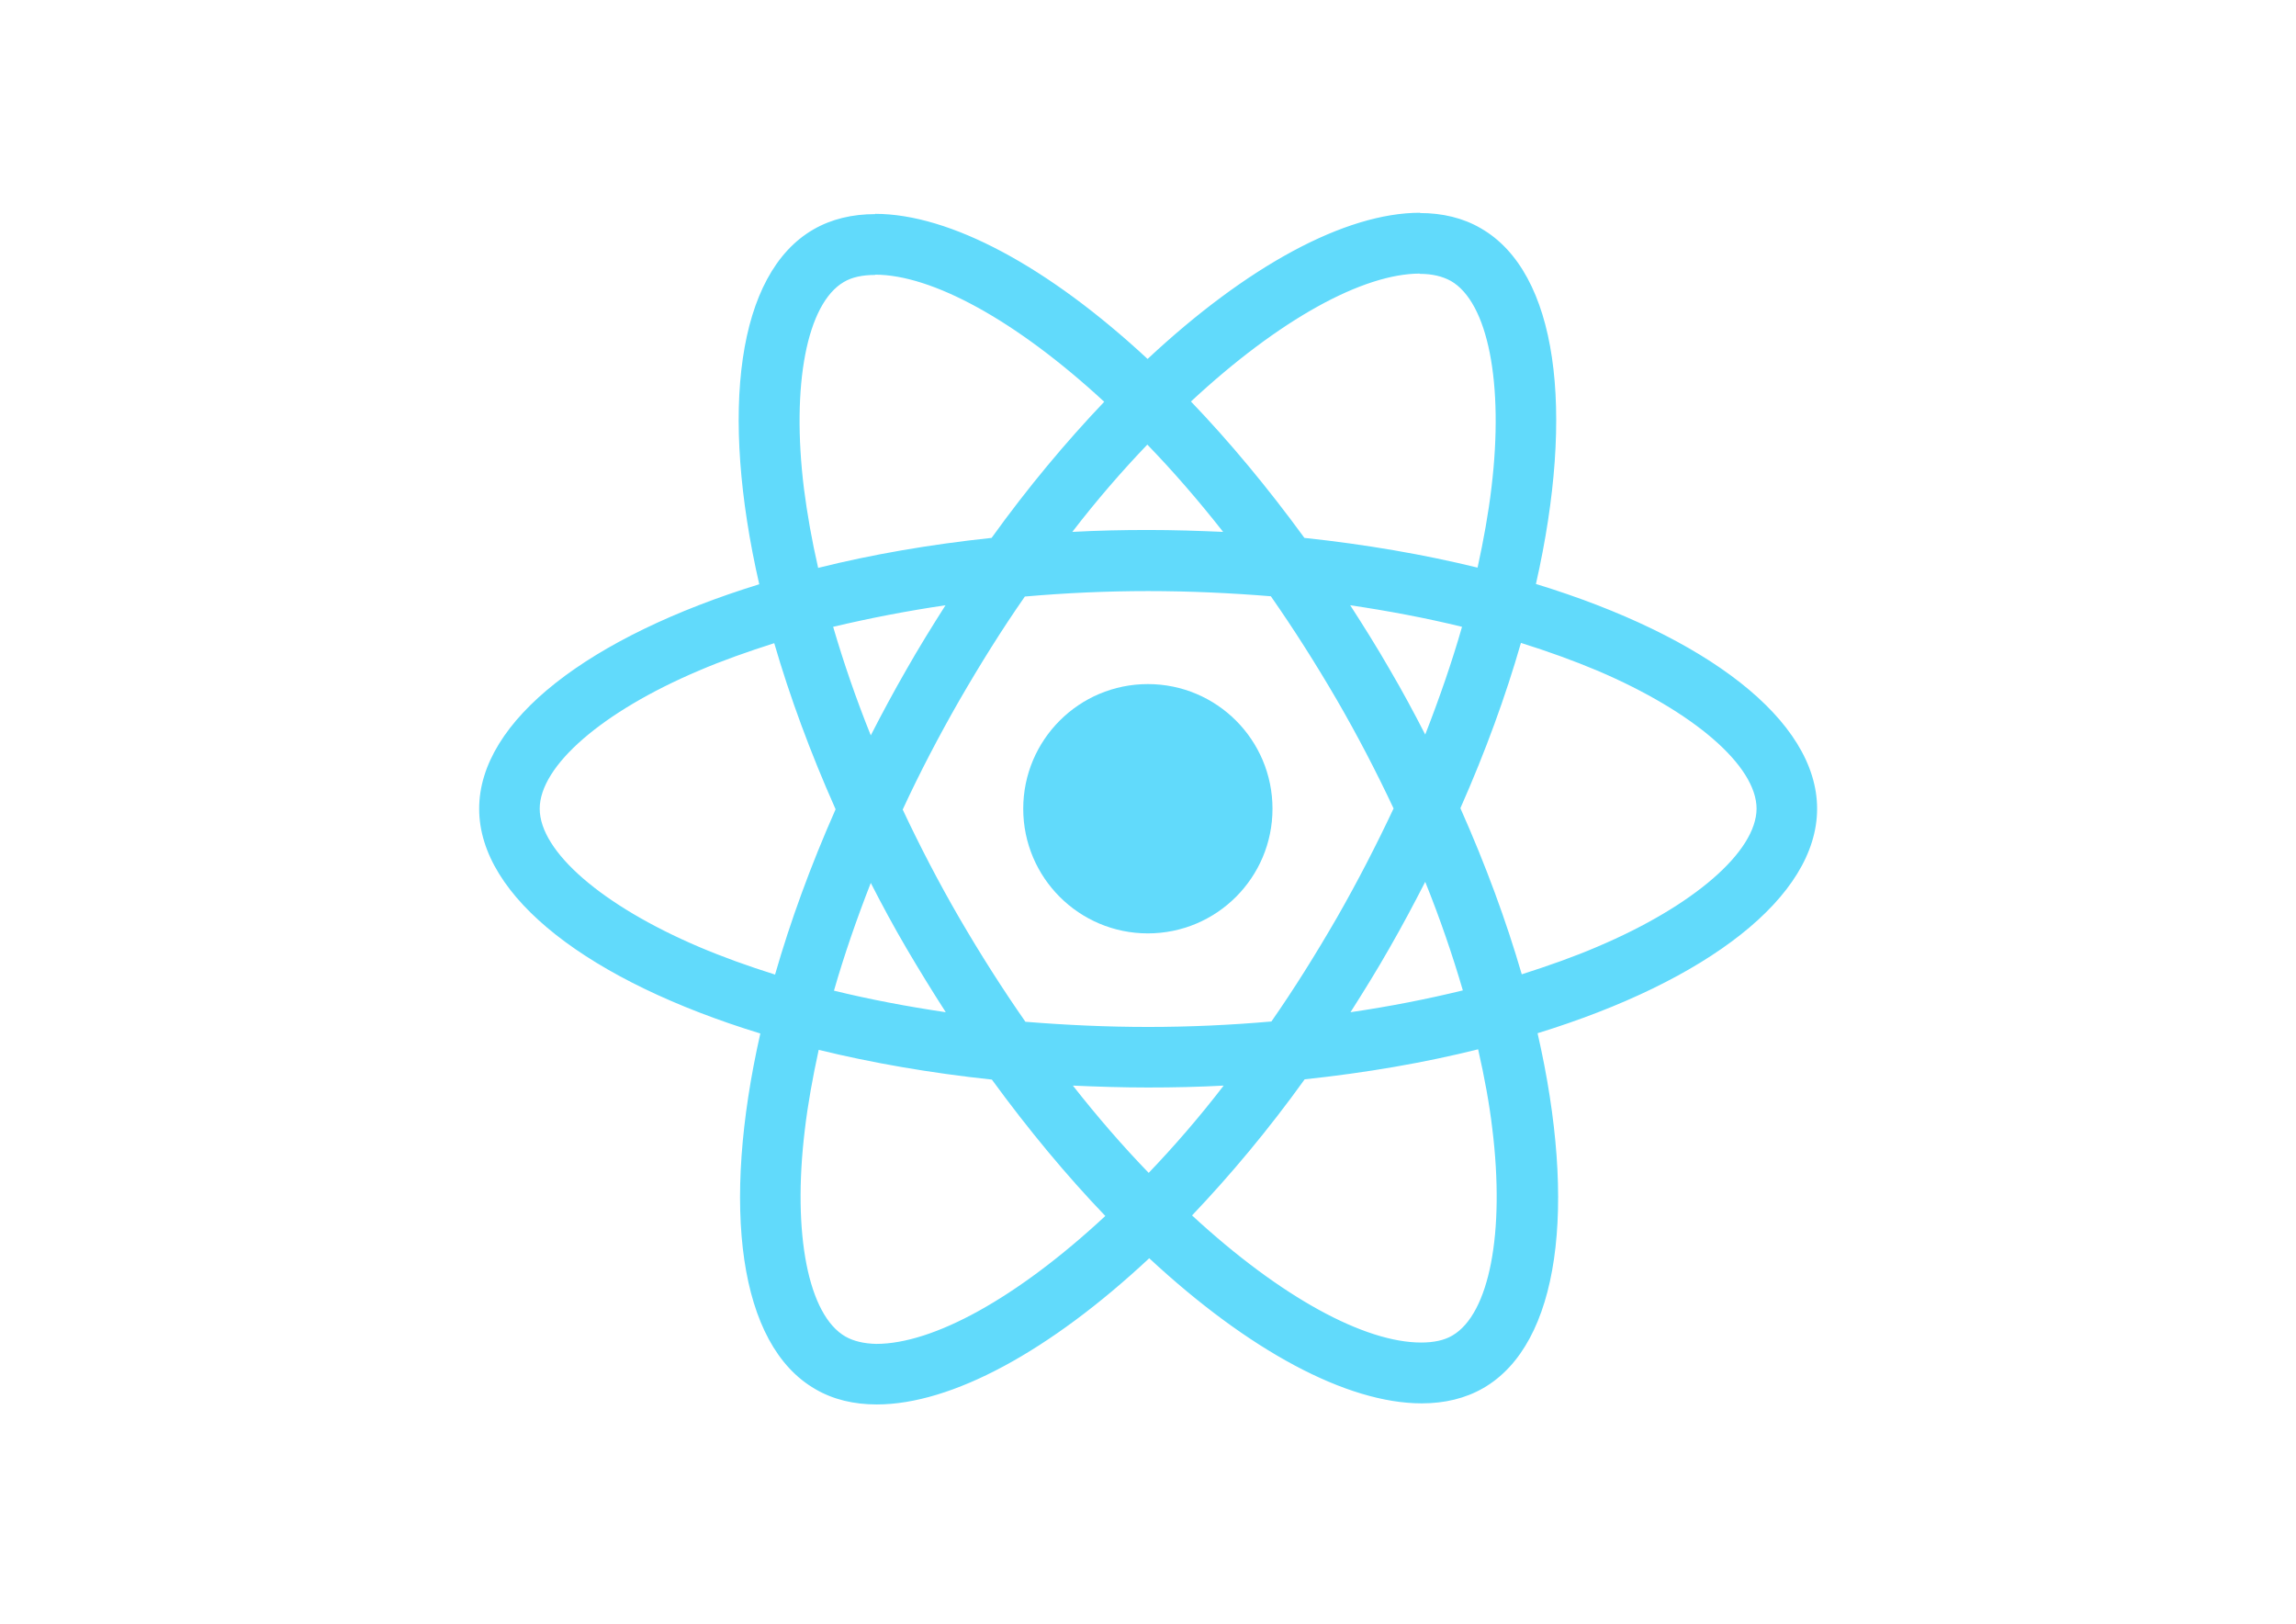
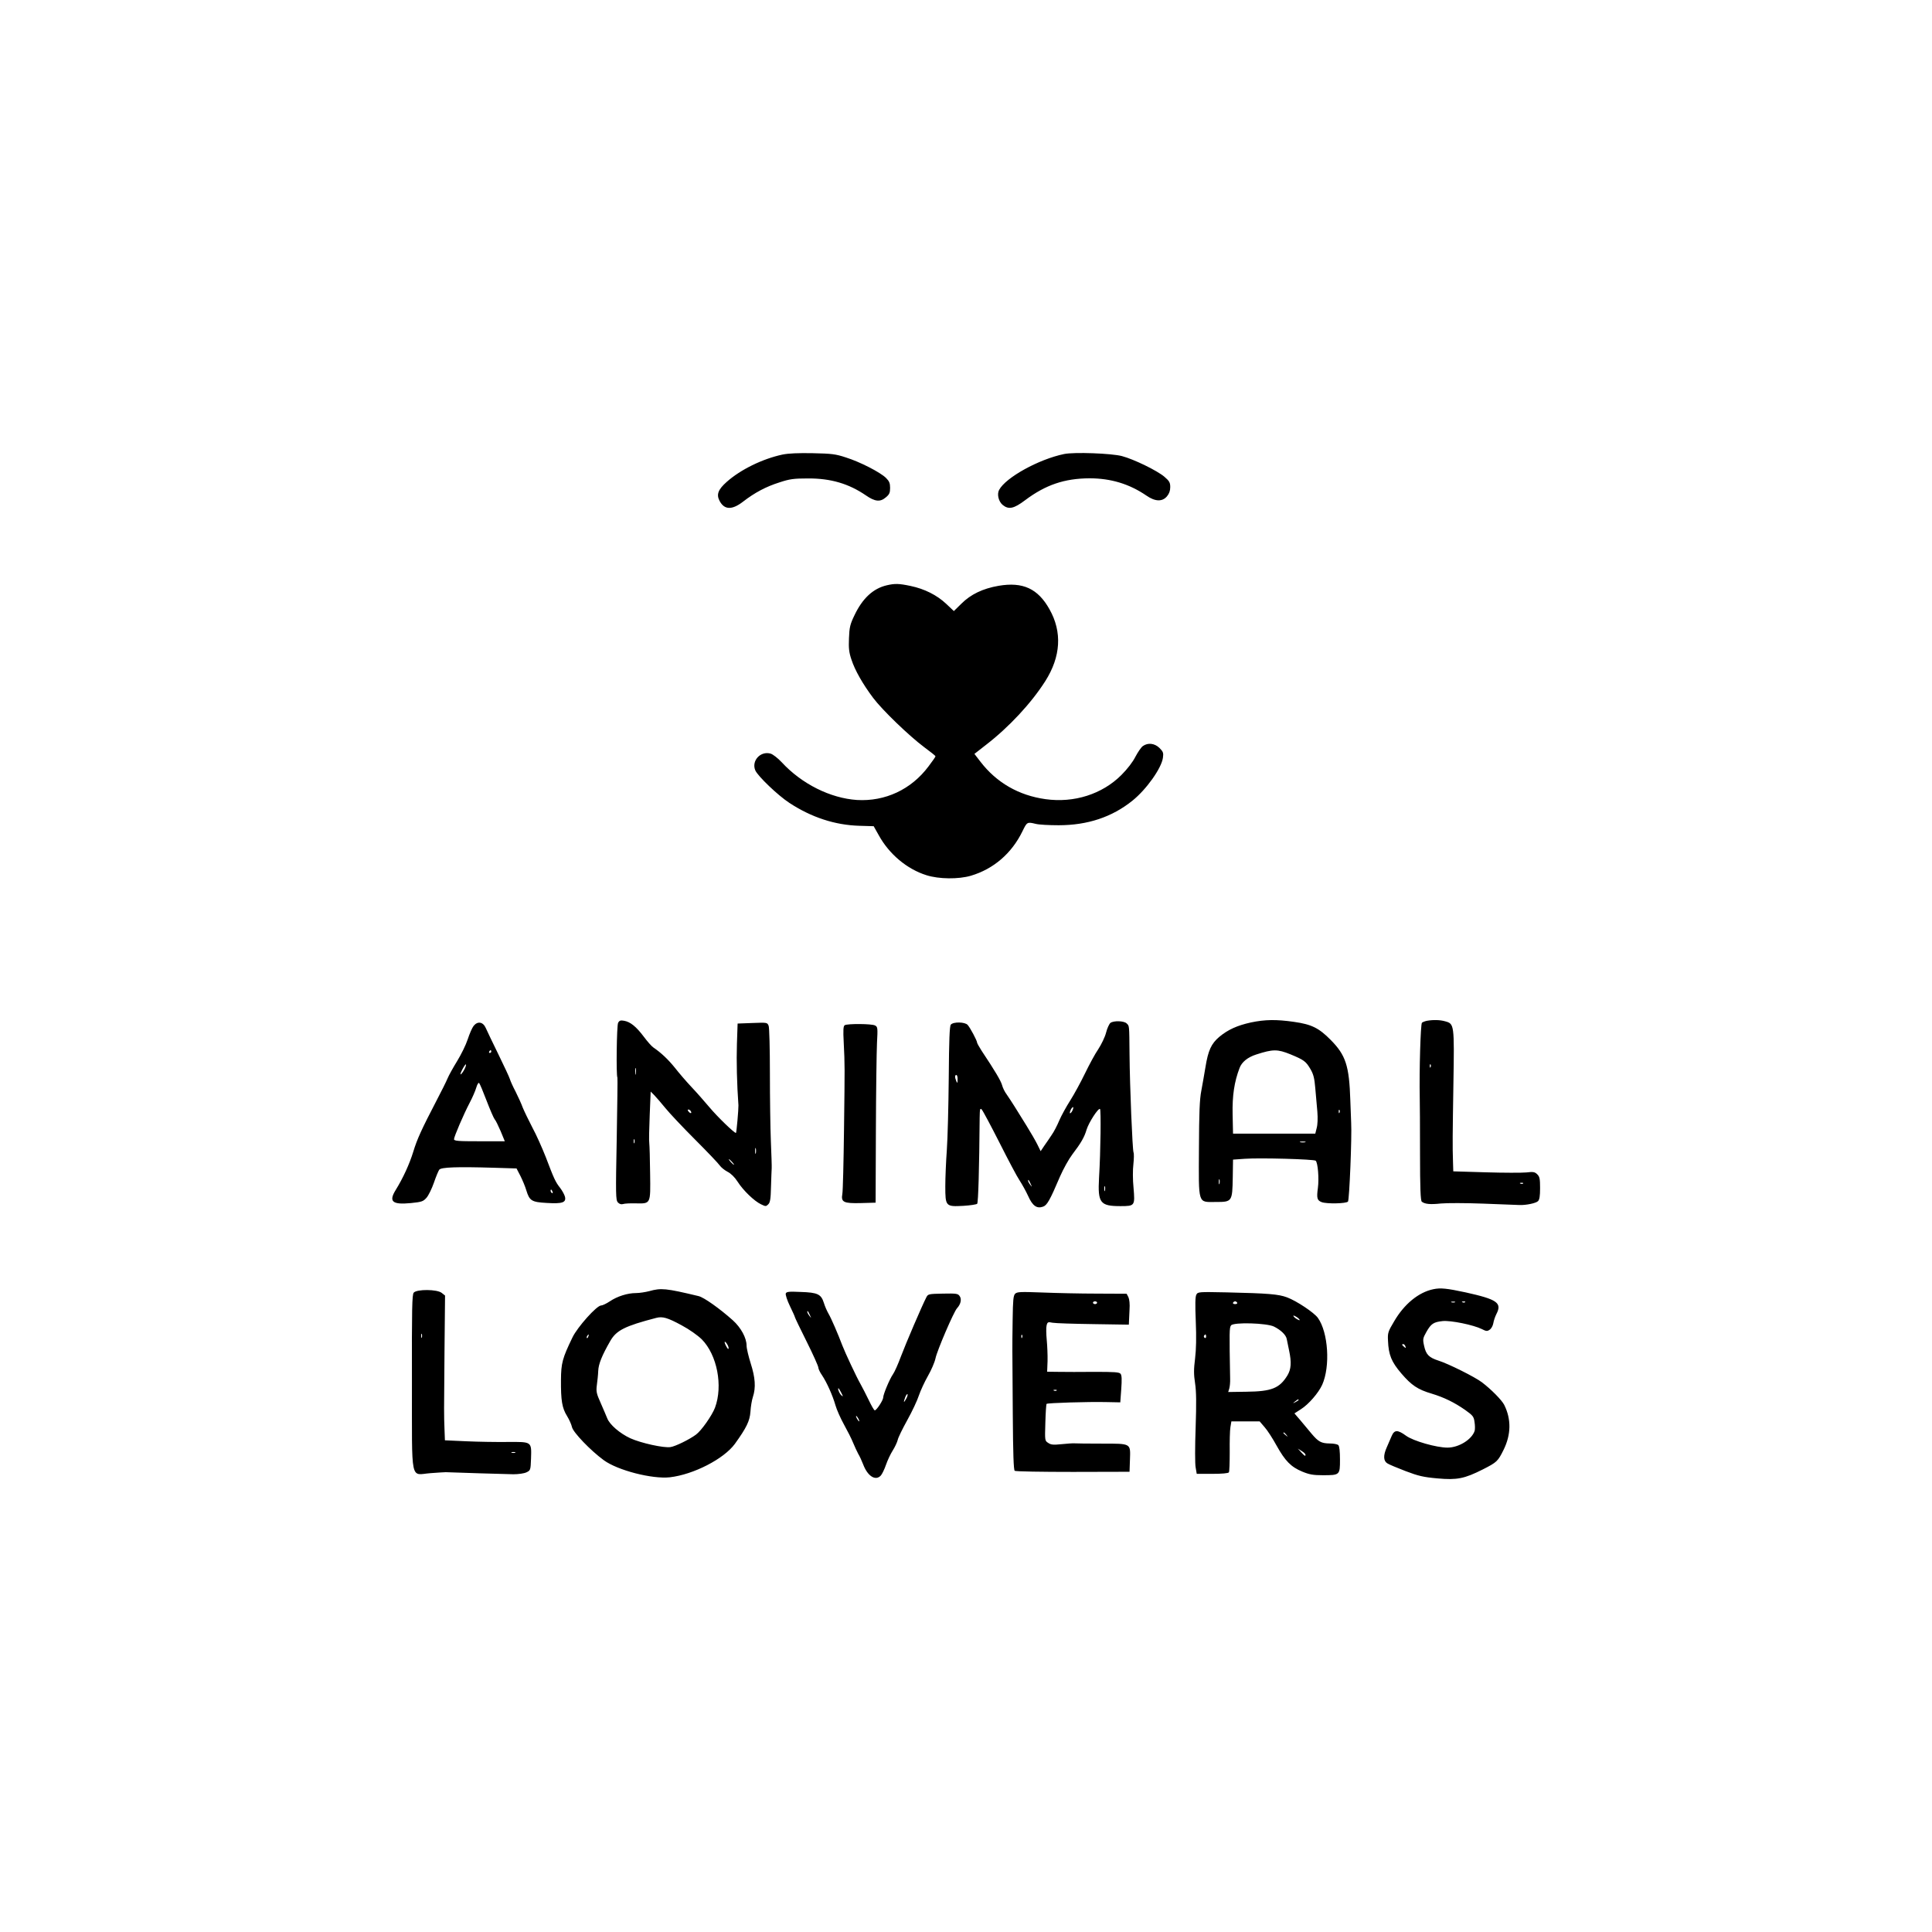
- <svg xmlns="http://www.w3.org/2000/svg" viewBox="0 0 841.9 595.3">
-   <g fill="#61DAFB">
-     <path d="M666.3 296.5c0-32.5-40.7-63.3-103.1-82.4 14.4-63.6 8-114.2-20.2-130.4-6.5-3.8-14.1-5.6-22.4-5.6v22.3c4.6 0 8.3.9 11.4 2.6 13.6 7.8 19.5 37.5 14.9 75.7-1.1 9.4-2.9 19.3-5.1 29.4-19.6-4.8-41-8.5-63.5-10.9-13.5-18.5-27.5-35.3-41.6-50 32.6-30.3 63.2-46.9 84-46.9V78c-27.5 0-63.5 19.6-99.9 53.6-36.4-33.8-72.4-53.2-99.9-53.2v22.3c20.7 0 51.4 16.5 84 46.6-14 14.7-28 31.4-41.3 49.9-22.6 2.4-44 6.1-63.6 11-2.3-10-4-19.7-5.2-29-4.7-38.2 1.1-67.9 14.6-75.8 3-1.8 6.9-2.6 11.5-2.6V78.5c-8.4 0-16 1.8-22.6 5.6-28.1 16.2-34.4 66.7-19.9 130.1-62.2 19.2-102.7 49.9-102.7 82.3 0 32.5 40.7 63.3 103.1 82.4-14.4 63.6-8 114.2 20.2 130.4 6.5 3.8 14.1 5.6 22.5 5.6 27.5 0 63.5-19.6 99.9-53.6 36.4 33.8 72.4 53.2 99.9 53.2 8.4 0 16-1.8 22.6-5.6 28.1-16.2 34.4-66.7 19.9-130.1 62-19.1 102.5-49.9 102.5-82.3zm-130.2-66.7c-3.7 12.9-8.3 26.2-13.5 39.5-4.1-8-8.4-16-13.1-24-4.6-8-9.5-15.8-14.4-23.4 14.2 2.1 27.9 4.7 41 7.9zm-45.8 106.5c-7.8 13.5-15.8 26.3-24.1 38.2-14.9 1.3-30 2-45.2 2-15.1 0-30.2-.7-45-1.9-8.3-11.9-16.4-24.6-24.2-38-7.6-13.1-14.5-26.4-20.8-39.8 6.2-13.4 13.2-26.8 20.7-39.9 7.8-13.5 15.8-26.3 24.1-38.2 14.9-1.3 30-2 45.2-2 15.1 0 30.2.7 45 1.9 8.3 11.9 16.4 24.6 24.2 38 7.6 13.1 14.5 26.4 20.8 39.8-6.3 13.4-13.2 26.8-20.7 39.9zm32.3-13c5.4 13.4 10 26.8 13.8 39.8-13.1 3.2-26.9 5.9-41.2 8 4.9-7.7 9.8-15.6 14.4-23.7 4.6-8 8.9-16.1 13-24.1zM421.2 430c-9.3-9.6-18.6-20.3-27.8-32 9 .4 18.2.7 27.5.7 9.4 0 18.7-.2 27.8-.7-9 11.7-18.3 22.4-27.5 32zm-74.4-58.9c-14.2-2.1-27.9-4.7-41-7.9 3.7-12.9 8.3-26.2 13.5-39.5 4.1 8 8.4 16 13.1 24 4.7 8 9.5 15.8 14.4 23.4zM420.7 163c9.3 9.6 18.6 20.3 27.8 32-9-.4-18.2-.7-27.5-.7-9.4 0-18.7.2-27.8.7 9-11.7 18.3-22.4 27.5-32zm-74 58.9c-4.9 7.7-9.8 15.6-14.4 23.7-4.6 8-8.9 16-13 24-5.4-13.4-10-26.8-13.8-39.8 13.1-3.1 26.9-5.8 41.2-7.9zm-90.5 125.2c-35.4-15.1-58.3-34.9-58.3-50.6 0-15.7 22.9-35.6 58.3-50.6 8.6-3.7 18-7 27.7-10.1 5.7 19.6 13.2 40 22.5 60.9-9.2 20.8-16.6 41.1-22.2 60.6-9.9-3.1-19.3-6.5-28-10.2zM310 490c-13.6-7.8-19.5-37.5-14.9-75.7 1.1-9.4 2.9-19.3 5.1-29.4 19.6 4.8 41 8.5 63.5 10.9 13.5 18.5 27.5 35.3 41.6 50-32.6 30.3-63.2 46.9-84 46.9-4.5-.1-8.3-1-11.3-2.7zm237.2-76.2c4.7 38.2-1.1 67.9-14.6 75.8-3 1.8-6.9 2.6-11.5 2.6-20.7 0-51.4-16.5-84-46.6 14-14.7 28-31.4 41.3-49.9 22.6-2.4 44-6.1 63.6-11 2.3 10.1 4.1 19.8 5.2 29.1zm38.5-66.7c-8.6 3.7-18 7-27.7 10.1-5.7-19.6-13.2-40-22.5-60.9 9.2-20.8 16.6-41.1 22.2-60.6 9.9 3.1 19.3 6.5 28.1 10.2 35.4 15.1 58.3 34.9 58.3 50.6-.1 15.7-23 35.6-58.4 50.6zM320.8 78.4z" />
-     <circle cx="420.9" cy="296.5" r="45.7" />
-     <path d="M520.5 78.1z" />
-   </g>
+ <svg xmlns="http://www.w3.org/2000/svg" version="1.0" width="1866.667" height="1866.667" viewBox="0 0 1400 1400">
+   <path d="M567 329.4c-14.5 3.1-30.4 10.9-40.4 19.8-6.2 5.5-7.6 9.1-5.2 13.7 3.5 6.7 9.1 6.8 17.2.5 8.3-6.4 16.5-10.8 26.4-13.9 7.3-2.4 10.2-2.8 20.5-2.8 16.5-.1 29.6 3.8 42 12.3 6.5 4.5 10.3 4.9 14.3 1.5 2.7-2.2 3.2-3.4 3.2-7 0-3.4-.6-4.8-3-7.2-4.2-4.1-18.8-11.6-29-14.8-7.5-2.5-10.4-2.8-24-3.1-10.5-.2-17.6.1-22 1zM771.1 329c-18.4 3.8-42.3 17-47.1 26-1.7 3.2-.4 8.5 2.7 11 4.3 3.4 8 2.6 16.1-3.5 14.9-11.2 28.6-15.8 46.7-15.9 15.5 0 28.9 4.1 41.2 12.5 6.3 4.4 11.5 4.6 14.9.6 1.6-1.9 2.4-4 2.4-6.7 0-3.3-.6-4.4-4.2-7.5-5.3-4.5-22.1-12.7-30.8-15-7.5-2-34.7-3-41.9-1.5zM642.7 424.1c-10 2.3-17.7 9.5-23.5 21.7-3.2 6.6-3.7 8.8-4 16.7-.3 7.3 0 10.2 1.8 15.5 2.5 7.7 8.2 17.7 15.7 27.7 6.6 8.8 26.1 27.6 37.1 35.8 4.5 3.3 8.1 6.2 8.1 6.5.1.3-2.2 3.6-5.1 7.4-12.5 16.7-31.4 25.5-51.8 24.3-19.3-1.3-40-11.6-54.5-27.3-2.8-3-6.4-5.8-8.1-6.3-7.3-2.1-14 5.2-11.1 12.1 1.8 4.2 16.3 18.1 24.7 23.6 16 10.5 33.1 16.1 50.8 16.6l10.3.3 3.6 6.4c7.6 13.9 20.6 24.7 34.6 29.1 9.1 2.9 23.3 3 32.2.4 16.5-4.9 29.6-16.2 37.4-32.2 3.3-6.8 3.4-6.9 9.6-5.4 2.2.6 9.7 1 16.6 1 21 0 38.7-5.9 53.5-17.8 10.2-8.2 21.1-23.6 22.1-31.1.5-3.5.2-4.4-2.5-7.1-3.5-3.4-8.3-4-12-1.4-1.2.8-3.6 4.3-5.4 7.7-1.9 3.8-5.8 8.9-10.2 13.3-13.9 13.9-34.3 20.4-55 17.5-19.4-2.7-35.5-12-47.1-27.1l-4.4-5.7 8.2-6.4c16.9-13 33.1-30.5 43.2-46.4 11.2-17.7 12.3-35.5 3-52-8.4-15-19.3-20-36.9-17-11.5 2-20.2 6.2-27 13l-5.4 5.3-5.5-5.2c-6.8-6.4-15.8-10.9-25.9-13-8.5-1.8-11.4-1.8-17.1-.5zM447.9 741.2c-1 1.8-1.5 38-.5 39.7.2.3-.1 20.4-.5 44.5-.8 40.6-.7 44.1.8 45.9 1.2 1.2 2.4 1.6 3.8 1.2 1.1-.4 5.2-.6 9-.5 11.2.2 10.9.8 10.6-21.6-.1-10.4-.4-20.3-.6-21.9-.3-1.7-.1-10.8.3-20.3l.7-17.2 2.7 2.7c1.5 1.6 5.1 5.7 8 9.3 2.9 3.6 12.5 13.8 21.5 22.8 8.9 8.9 17 17.4 17.9 18.8 1 1.4 3.5 3.4 5.6 4.5 2.4 1.2 5.2 3.9 7.3 7.2 4 6.3 12.1 14.1 17 16.4 3.3 1.6 3.6 1.6 5.2 0 1.4-1.3 1.8-4 2-12.9.2-6.2.4-12.2.5-13.3.1-1.1-.2-9.9-.6-19.5-.4-9.6-.7-31.8-.7-49.3 0-17.8-.4-32.9-.9-34.3-1-2.5-1-2.5-11.7-2.1l-10.8.4-.5 14.9c-.4 11.9 0 29.2 1.1 44.4.1 2.7-1.4 20-1.8 20-1.3 0-13.4-11.7-19.1-18.5-3.7-4.4-9.6-11.1-13.3-15-3.6-3.8-8.9-10-11.8-13.7-4.9-6.1-10-10.9-15.7-14.8-1.2-.8-4.3-4.3-6.9-7.8-5.5-7.3-9.7-10.7-14.2-11.5-2.6-.5-3.5-.2-4.4 1.5zm12.8 37c-.2 1.3-.4.5-.4-1.7-.1-2.2.1-3.2.4-2.3.2 1 .2 2.8 0 4zm39.8 26.9c1.1 1.7-.1 2.1-1.5.4-.8-.9-.8-1.5-.2-1.5.6 0 1.4.5 1.7 1.1zm-40.8 23.1c-.3.7-.5.2-.5-1.2s.2-1.9.5-1.3c.2.7.2 1.9 0 2.5zm88 7.5c-.3 1-.5.2-.5-1.7s.2-2.7.5-1.8c.2 1 .2 2.6 0 3.5zm-17.2 6.3c1 1.1 1.6 2 1.3 2-.3 0-1.3-.9-2.3-2-1-1.1-1.6-2-1.3-2 .3 0 1.3.9 2.3 2zM906.5 740.9c-10 2.2-16.6 5.2-22.9 10.4-5.9 5-8.1 9.8-10.1 22.1-.8 5-2.2 12.7-3 17.1-1.2 6.1-1.6 15.9-1.7 41.6-.2 41.4-1 38.9 12.2 38.9 11.8 0 12-.2 12.3-17.7l.2-13 8.5-.6c11.2-.8 50.2.3 51.4 1.4 1.6 1.5 2.5 13.1 1.6 19.7-1 7.4-.6 9 2.7 10.3 3.7 1.4 17.9 1.1 19.1-.4 1-1.2 2.9-47 2.3-57.2-.1-2.8-.4-10-.6-16-.8-25.3-3.3-32.9-14.3-44-8.5-8.6-13.8-11.2-26.4-13-13.1-1.9-21.2-1.7-31.3.4zm28.6 23.1c9.9 4.1 11.2 5.1 14.5 10.7 2.2 3.8 2.9 6.6 3.5 13.8.4 4.9 1.1 12.6 1.5 17 .4 4.9.2 9.6-.5 12l-1 4h-59.6l-.3-13.9c-.3-13.6 1.2-23.6 5-33.6 1.6-4.4 5.9-7.9 12.2-9.9 12.1-3.9 15.3-3.9 24.7-.1zm35.6 42.2c-.3.8-.6.5-.6-.6-.1-1.1.2-1.7.5-1.3.3.3.4 1.2.1 1.9zm-24.9 21.5c-1 .2-2.6.2-3.5 0-1-.3-.2-.5 1.7-.5s2.7.2 1.8.5zm-62.1 30c-.3 1-.5.4-.5-1.2 0-1.7.2-2.4.5-1.8.2.7.2 2.1 0 3zM1034 739.7c-1.4.3-3 .9-3.6 1.4-1 .9-2 34.7-1.6 54.4.1 3.3.2 21.4.2 40.2 0 25.5.4 34.4 1.3 35.1 2.3 1.8 6.3 2.1 13.8 1.3 4.1-.4 18-.4 30.9.1 12.9.5 24.6 1 26 1 4.8.2 12-1.3 13.5-2.8 1.1-1.1 1.5-3.7 1.5-9.5 0-6.6-.3-8.2-2-9.9-1.8-1.8-2.9-2-8-1.4-3.2.3-16.5.3-29.4-.1l-23.5-.7-.2-6.7c-.4-11.8-.3-19 .3-57.1.7-42.6.6-43.1-5.9-44.9-3.8-1.1-8.7-1.2-13.3-.4zm2.7 33.5c-.3.8-.6.5-.6-.6-.1-1.1.2-1.7.5-1.3.3.3.4 1.2.1 1.9zm67 84.4c-.3.3-1.2.4-1.9.1-.8-.3-.5-.6.6-.6 1.1-.1 1.7.2 1.3.5zM804.7 741.2c-.9.7-2.4 3.9-3.2 7.1-.8 3.2-3.4 8.5-5.6 11.9-2.3 3.3-6.6 11.3-9.7 17.7-3.1 6.4-7.9 15.2-10.7 19.6-2.8 4.4-6.4 10.9-7.9 14.4-1.5 3.6-3.9 8.3-5.5 10.5-1.5 2.3-3.9 5.8-5.4 7.9l-2.6 3.9-2.4-4.9c-1.3-2.6-4.8-8.7-7.8-13.5-3-4.8-6.9-11.1-8.7-14-1.8-2.9-4.4-6.8-5.7-8.7-1.4-1.8-2.9-4.9-3.4-6.9-.9-3.1-5-10.1-14.8-24.8-1.8-2.8-3.3-5.5-3.3-6 0-1.3-4.9-10.6-6.8-12.7-1.9-2.2-10.4-2.4-12.2-.2-.9 1.1-1.3 11.1-1.5 38.7-.2 20.5-.8 44-1.4 52.3-.6 8.2-1.1 20-1.1 26.1 0 14.6.3 14.9 13.1 14.2 5-.3 9.5-1 10-1.5.8-.8 1.5-25.8 1.8-62.3.1-6.5.3-7.2 1.5-6 .8.8 6.6 11.7 12.9 24.1 6.3 12.5 12.8 24.8 14.6 27.4 1.7 2.6 4.5 7.6 6.1 11.1 3.2 7.2 6.3 9.4 10.8 7.8 2.9-1 4.9-4.4 12.3-21.8 2.4-5.5 6.4-12.7 8.9-16 6.4-8.4 8.8-12.6 10.4-18.1 1.6-5.1 8.4-15.7 9.7-14.9.8.5.5 30-.7 50-1 18.1.8 20.4 15.5 20.4 10.5 0 10.6-.2 9.5-13.3-.6-5.7-.6-13.2-.1-17.1.4-3.8.5-7.7.1-8.5-.8-2.1-2.7-47.7-2.9-71.1-.2-21.8-.1-20.4-2.1-22.4-1.9-1.9-9.3-2.1-11.7-.4zm-110.8 41c0 2.8-.2 3-.9 1.3-1.2-2.8-1.2-4.5 0-4.5.6 0 1 1.5.9 3.2zM777 805c-.6 1.2-1.4 1.9-1.7 1.7-.2-.3.1-1.5.7-2.7.6-1.2 1.4-1.9 1.7-1.7.2.3-.1 1.5-.7 2.7zm-30.1 53c1.1 2.4 1.1 2.4-.3.6-.9-1.1-1.6-2.4-1.6-3 0-1.2.5-.7 1.9 2.4zm53.8 4.7c-.3 1-.5.4-.5-1.2 0-1.7.2-2.4.5-1.8.2.7.2 2.1 0 3zM343.2 743.4c-1.1 1.4-3 5.8-4.3 9.8-1.3 4-4.8 11.1-7.7 15.8-2.9 4.7-6 10.3-6.9 12.5-.9 2.2-4.4 9.2-7.7 15.5-11.2 21.5-14.4 28.6-17.1 37.5-2.8 9.1-7.4 19.1-12.7 27.7-5.3 8.5-2.6 10.9 10.9 9.6 8-.8 9-1.2 11.4-3.9 1.4-1.6 3.8-6.5 5.3-10.8 1.5-4.4 3.3-8.7 3.9-9.5 1.4-1.8 12.8-2.2 39.6-1.4l16.4.5 2.8 5.4c1.5 3 3.5 7.7 4.3 10.5 2.3 7.5 3.8 8.5 14.8 9.1 11.3.7 14.2-.3 13.2-4.5-.4-1.5-1.9-4.3-3.5-6.4-3.4-4.3-4.4-6.5-10.4-22.3-2.6-6.6-6.9-16.3-9.7-21.4-2.7-5.2-5.9-11.8-7-14.5-1-2.8-3.4-8-5.2-11.6-1.9-3.6-3.7-7.6-4.1-9-.4-1.4-4.2-9.5-8.4-18.1-4.2-8.6-8.3-17.1-9.1-19-2-4.5-5.9-5.1-8.8-1.5zM356 762c0 .5-.5 1-1.1 1-.5 0-.7-.5-.4-1 .3-.6.8-1 1.1-1 .2 0 .4.4.4 1zm-19.4 12.8c-.9 1.7-2.1 3.4-2.7 3.7-.6.4-.1-1.2 1.1-3.5 1.2-2.3 2.4-4 2.6-3.7.3.3-.2 1.9-1 3.5zm16 22.8c2.5 6.5 5.1 12.5 5.8 13.4.8.8 2.7 4.8 4.4 8.7l3 7.3h-18.4c-15.4 0-18.4-.2-18.4-1.5 0-1.8 6.9-17.9 11.4-26.5 1.9-3.6 4-8.4 4.7-10.8.7-2.4 1.6-3.9 2.1-3.4s2.9 6.2 5.4 12.8zm47.8 66c.3.8.2 1.2-.4.9-.6-.3-1-1-1-1.6 0-1.4.7-1.1 1.4.7zM612.1 742.9c-1 .7-1.2 3.3-.7 12.7.8 16.7.8 15.3.2 62.9-.3 23.6-.8 44.6-1.2 46.6-1.1 6.1.9 7 13.4 6.7l10.7-.3.2-52c.1-28.6.5-57.3.8-63.7.6-11 .5-11.7-1.4-12.7-2.3-1.3-20-1.4-22-.2zM1038.7 934.2c-10.7 2.2-21.1 10.7-28.4 23.2-4.5 7.5-4.8 8.5-4.5 14.1.4 10.3 2.5 15.4 9.7 23.8 7.3 8.5 11.8 11.6 22 14.6 8.9 2.7 16.3 6.3 24.2 11.8 5.6 4 6.3 4.8 6.8 8.8.4 2.3.4 5.2.1 6.3-2 6.3-11.5 12.2-19.7 12.2-8 0-24.8-4.8-30-8.6-6.2-4.5-8.5-4.4-10.5.3-.9 2.1-2.5 5.7-3.5 8.1-2.6 5.8-2.5 9.8.4 11.6 1.2.8 7.2 3.3 13.2 5.6 9.2 3.5 12.9 4.4 23.1 5.3 14.2 1.3 19.6.2 32.9-6.5 10.2-5.2 10.9-5.8 15.1-14.3 5.4-11 5.6-22.1.4-32.5-1.8-3.5-9.4-11.2-16.1-16.3-5.1-3.9-24.4-13.5-31.4-15.7-7.1-2.3-9.2-4.4-10.6-11-1-4.6-.8-5.3 1.7-9.8 3.4-6 5.2-7.2 11.8-7.9 5.9-.6 22.4 2.8 28.4 5.8 3.1 1.6 3.9 1.7 5.6.5 1.2-.7 2.4-2.9 2.7-4.7.3-1.9 1.3-4.8 2.2-6.6 4.3-8.2.7-10.7-22.3-15.8-13.5-2.9-18.1-3.4-23.3-2.3zm15.6 9.5c-.7.2-1.9.2-2.5 0-.7-.3-.2-.5 1.2-.5s1.9.2 1.3.5zm7.4-.1c-.3.3-1.2.4-1.9.1-.8-.3-.5-.6.6-.6 1.1-.1 1.7.2 1.3.5zm-43.3 32c.5 1.4.4 1.5-.9.4-1.7-1.4-1.9-2-.6-2 .5 0 1.2.7 1.5 1.6zM470.5 935.6c-2.7.7-7.1 1.4-9.6 1.4-6.2 0-13.7 2.4-19 6-2.4 1.6-5.3 3-6.3 3-3.2 0-17.1 15.6-20.7 23-7.4 15.3-8.3 18.7-8.4 31-.1 14.9.8 20.3 4.4 26.1 1.6 2.6 3.2 6.2 3.6 8.1.9 3.8 13.3 16.8 23 23.9 10.1 7.4 35.1 13.8 47.9 12.4 17.2-2 39.1-13.3 47.1-24.2 8.5-11.8 10.8-16.6 11.3-23.3.2-3.6 1-8.4 1.8-10.8 2.2-6.7 1.7-13.9-1.6-24.2-1.6-5.1-3-10.9-3-12.9 0-5.6-4.1-13.1-10-18.4-9.4-8.4-20.9-16.6-24.8-17.5-23.8-5.7-27.1-6-35.7-3.6zm23.5 24.8c5.6 3 11.5 7.2 14.5 10.1 11.2 11.3 15.5 33.8 9.6 49.6-2.2 5.7-9.9 16.7-13.8 19.5-4.7 3.5-14.9 8.5-18.4 9-4.8.8-21.5-2.9-29.2-6.4-7.5-3.5-14.9-9.8-16.7-14.5-.7-1.7-2.8-6.7-4.7-11-3.1-6.9-3.4-8.4-2.8-13 .4-2.9.9-7.5 1-10.3.2-5 2.7-11.2 8.8-21.8 4.4-7.6 10.5-10.7 33.2-16.6 4.6-1.2 8.2-.2 18.5 5.4zm-67.7 8.1c-.3.9-.8 1.4-1 1.1-.3-.3-.2-.9.2-1.5.9-1.6 1.5-1.3.8.4zm101.7 8.4c-.1 1-.6.7-1.5-.9-1.9-3.3-1.8-5 0-2.6.8 1.1 1.5 2.7 1.5 3.5zM299.8 936.7c-1.2 1.5-1.4 10.9-1.3 65.1.1 74.4-1.5 66.8 13.5 65.7 5.2-.4 10.2-.7 11-.7 6.2.3 43.8 1.4 49 1.5 3.7 0 7.9-.6 9.5-1.4 2.9-1.4 3-1.6 3.3-9.9.4-12.5.7-12.2-16.9-12.1-7.9.1-21.4-.1-30-.5l-15.5-.7-.3-8.1c-.4-11-.4-10.7 0-56.4l.4-40.4-2.4-1.9c-3.3-2.7-18-2.8-20.3-.2zm5.9 32.5c-.3.7-.5.2-.5-1.2s.2-1.9.5-1.3c.2.7.2 1.9 0 2.5zm67.6 83.5c-.7.2-1.9.2-2.5 0-.7-.3-.2-.5 1.2-.5s1.9.2 1.3.5zM569.4 937.3c-.3.9 1 5 3 9.1s3.6 7.7 3.6 8c0 .4 3.8 8.3 8.5 17.7 4.7 9.4 8.5 17.9 8.5 18.9 0 .9 1.2 3.5 2.7 5.6 3.4 5.1 7.6 14.4 9.7 21.7.9 3.2 3.7 9.5 6.2 14s5.5 10.4 6.6 13.2c1.1 2.7 2.8 6.3 3.7 8 1 1.6 2.6 5.1 3.6 7.7 3.2 8.5 9 12.2 12.8 8 .9-1 2.6-4.5 3.7-7.7s3.3-7.9 4.9-10.4c1.6-2.5 3.2-6 3.6-7.6.3-1.7 3.5-8.2 7-14.5 3.5-6.3 7.3-14.4 8.4-17.9 1.2-3.5 4.1-9.8 6.5-14 2.4-4.2 4.9-9.9 5.5-12.8 1.1-5.5 13.2-33.7 15.6-36.3 2.7-2.9 3.5-6.6 1.9-8.8-1.2-1.8-2.3-2-12.1-1.8-10.3.2-10.8.3-12 2.6-3.2 6.2-14.9 33.5-18.4 42.8-2.1 5.7-4.7 11.5-5.8 13-2.4 3.4-7.1 14.6-7.1 16.9 0 1.9-4.8 9.3-6.1 9.3-.5 0-2.4-3.3-4.3-7.3-1.9-3.9-4.6-9.2-6-11.7-3-5.2-11.2-22.8-13.2-28-3.2-8.5-8.1-19.8-10-23-1.1-1.9-2.7-5.5-3.4-7.9-2-6.3-4.5-7.5-16.7-7.9-8.6-.4-10.4-.2-10.9 1.1zm17.5 15.7c1.1 2.4 1.1 2.4-.3.6-.9-1.1-1.6-2.4-1.6-3 0-1.2.5-.7 1.9 2.4zm22.7 56.2c1.4 2.8 1.5 3.1.2 2-1.4-1.1-3.1-5.2-2.2-5.2.2 0 1.1 1.5 2 3.2zm47 4.5c-1.8 3.3-2.1 2.6-.6-1.3.6-1.5 1.3-2.4 1.6-2.1.3.3-.1 1.8-1 3.4zM622 1028c.6 1.1.8 2 .6 2-.3 0-1-.9-1.6-2-.6-1.1-.8-2-.6-2 .3 0 1 .9 1.6 2zM735.6 937.5c-1.3 1.4-1.6 4.5-1.8 18.8-.2 9.5-.2 19.7-.2 22.7s.2 23.6.3 45.7c.2 29.3.6 40.4 1.4 41.1.7.5 19.7.8 42.2.8l41-.1.3-8.6c.4-12.2 1.2-11.8-20.6-11.8-9.7 0-18.6-.1-19.7-.2-1.1-.1-5.2.2-9.2.6-5.9.6-7.7.5-9.7-.9-2.5-1.6-2.5-1.6-2.1-14.7.2-7.2.6-13.3.9-13.6.7-.7 30.1-1.6 43.3-1.3l10.1.2.7-9.6c.5-7 .4-10-.5-11.1-1-1.2-4.4-1.4-18.9-1.4-9.7.1-21.3.1-25.9 0l-8.4-.1.3-7.8c.1-4.2-.2-11.1-.6-15.3-.4-4.2-.5-8.9-.1-10.4.6-2.5 1-2.7 4.3-2 2.1.4 15.3.8 29.5 1l25.8.4.1-2.2c0-1.2.2-5.1.4-8.7.3-4-.1-7.5-.8-9l-1.3-2.5-21.4-.1c-11.8 0-29.7-.4-39.6-.8-16.1-.6-18.3-.5-19.8.9zM795 944c0 .5-.7 1-1.5 1s-1.5-.5-1.5-1c0-.6.7-1 1.5-1s1.5.4 1.5 1zm-54.3 25.2c-.3.8-.6.5-.6-.6-.1-1.1.2-1.7.5-1.3.3.3.4 1.2.1 1.9zm25 38.4c-.3.3-1.2.4-1.9.1-.8-.3-.5-.6.6-.6 1.1-.1 1.7.2 1.3.5zM866.9 938.2c-.8 1.5-.9 7.2-.4 19.2.5 11.8.3 20.3-.5 27-1 7.9-1 11.5 0 18 .9 6 1 14.2.4 32.2-.5 13.4-.5 26.2 0 28.7l.8 4.7h11.3c7 0 11.6-.4 12-1.1.4-.6.6-7.2.6-14.8-.1-7.5.1-15.6.5-17.9l.7-4.2h20.5l3.6 4.2c2 2.2 5.9 8.3 8.7 13.4 6.2 11.1 10.4 15.4 18.6 18.8 5.1 2.1 7.9 2.6 14.8 2.6 12.4 0 12.5-.1 12.5-11.3 0-5.9-.4-9.7-1.2-10.5-.7-.7-3.5-1.2-6.2-1.2-6.2-.1-8.2-1.2-13.2-7.1-2.2-2.6-5.8-6.9-8.1-9.7l-4.3-5 4.8-3.1c5.5-3.5 12.6-11.7 15.3-17.6 6-13.4 4.4-38-3.1-48.5-2.7-3.8-15.4-12.3-22.4-14.9-6.2-2.3-13.5-2.9-43.8-3.6-20.3-.4-20.8-.4-21.9 1.7zm29.6 5.8c.3.5-.3 1-1.5 1s-1.8-.5-1.5-1c.3-.6 1-1 1.5-1s1.2.4 1.5 1zm45.1 12.1c.4.8.1.8-1.4 0-1.2-.6-2.4-1.6-2.8-2.2-.4-.8-.1-.8 1.4 0 1.2.6 2.4 1.6 2.8 2.2zm-18.4 5.2c5 2.5 8.6 6 9.2 8.9.2 1.2 1 5 1.7 8.3 1.9 8.8 1.5 13.7-1.2 18.2-5.7 9.3-11.5 11.6-29.6 11.8l-13.3.2.8-2.6c.4-1.4.7-4.6.6-7.1-.6-34-.6-37.1.7-38.6 1.9-2.4 25.9-1.7 31.1.9zm-49.2 7.3c0 .8-.5 1.2-1 .9-.6-.4-.8-1.1-.5-1.6.9-1.4 1.5-1.1 1.5.7zm67 45.9c0 .2-1 .9-2.2 1.5-2.2 1.1-2.2 1-.4-.4 2.1-1.7 2.6-1.9 2.6-1.1zm-8.9 25.2c1.3 1.6 1.2 1.7-.3.4-1-.7-1.8-1.5-1.8-1.7 0-.8.8-.3 2.1 1.3zm13.9 14.4c0 1.4-.5 1.1-3.1-1.7l-2.4-2.7 2.8 1.8c1.5.9 2.7 2.1 2.7 2.6z" />
</svg>
